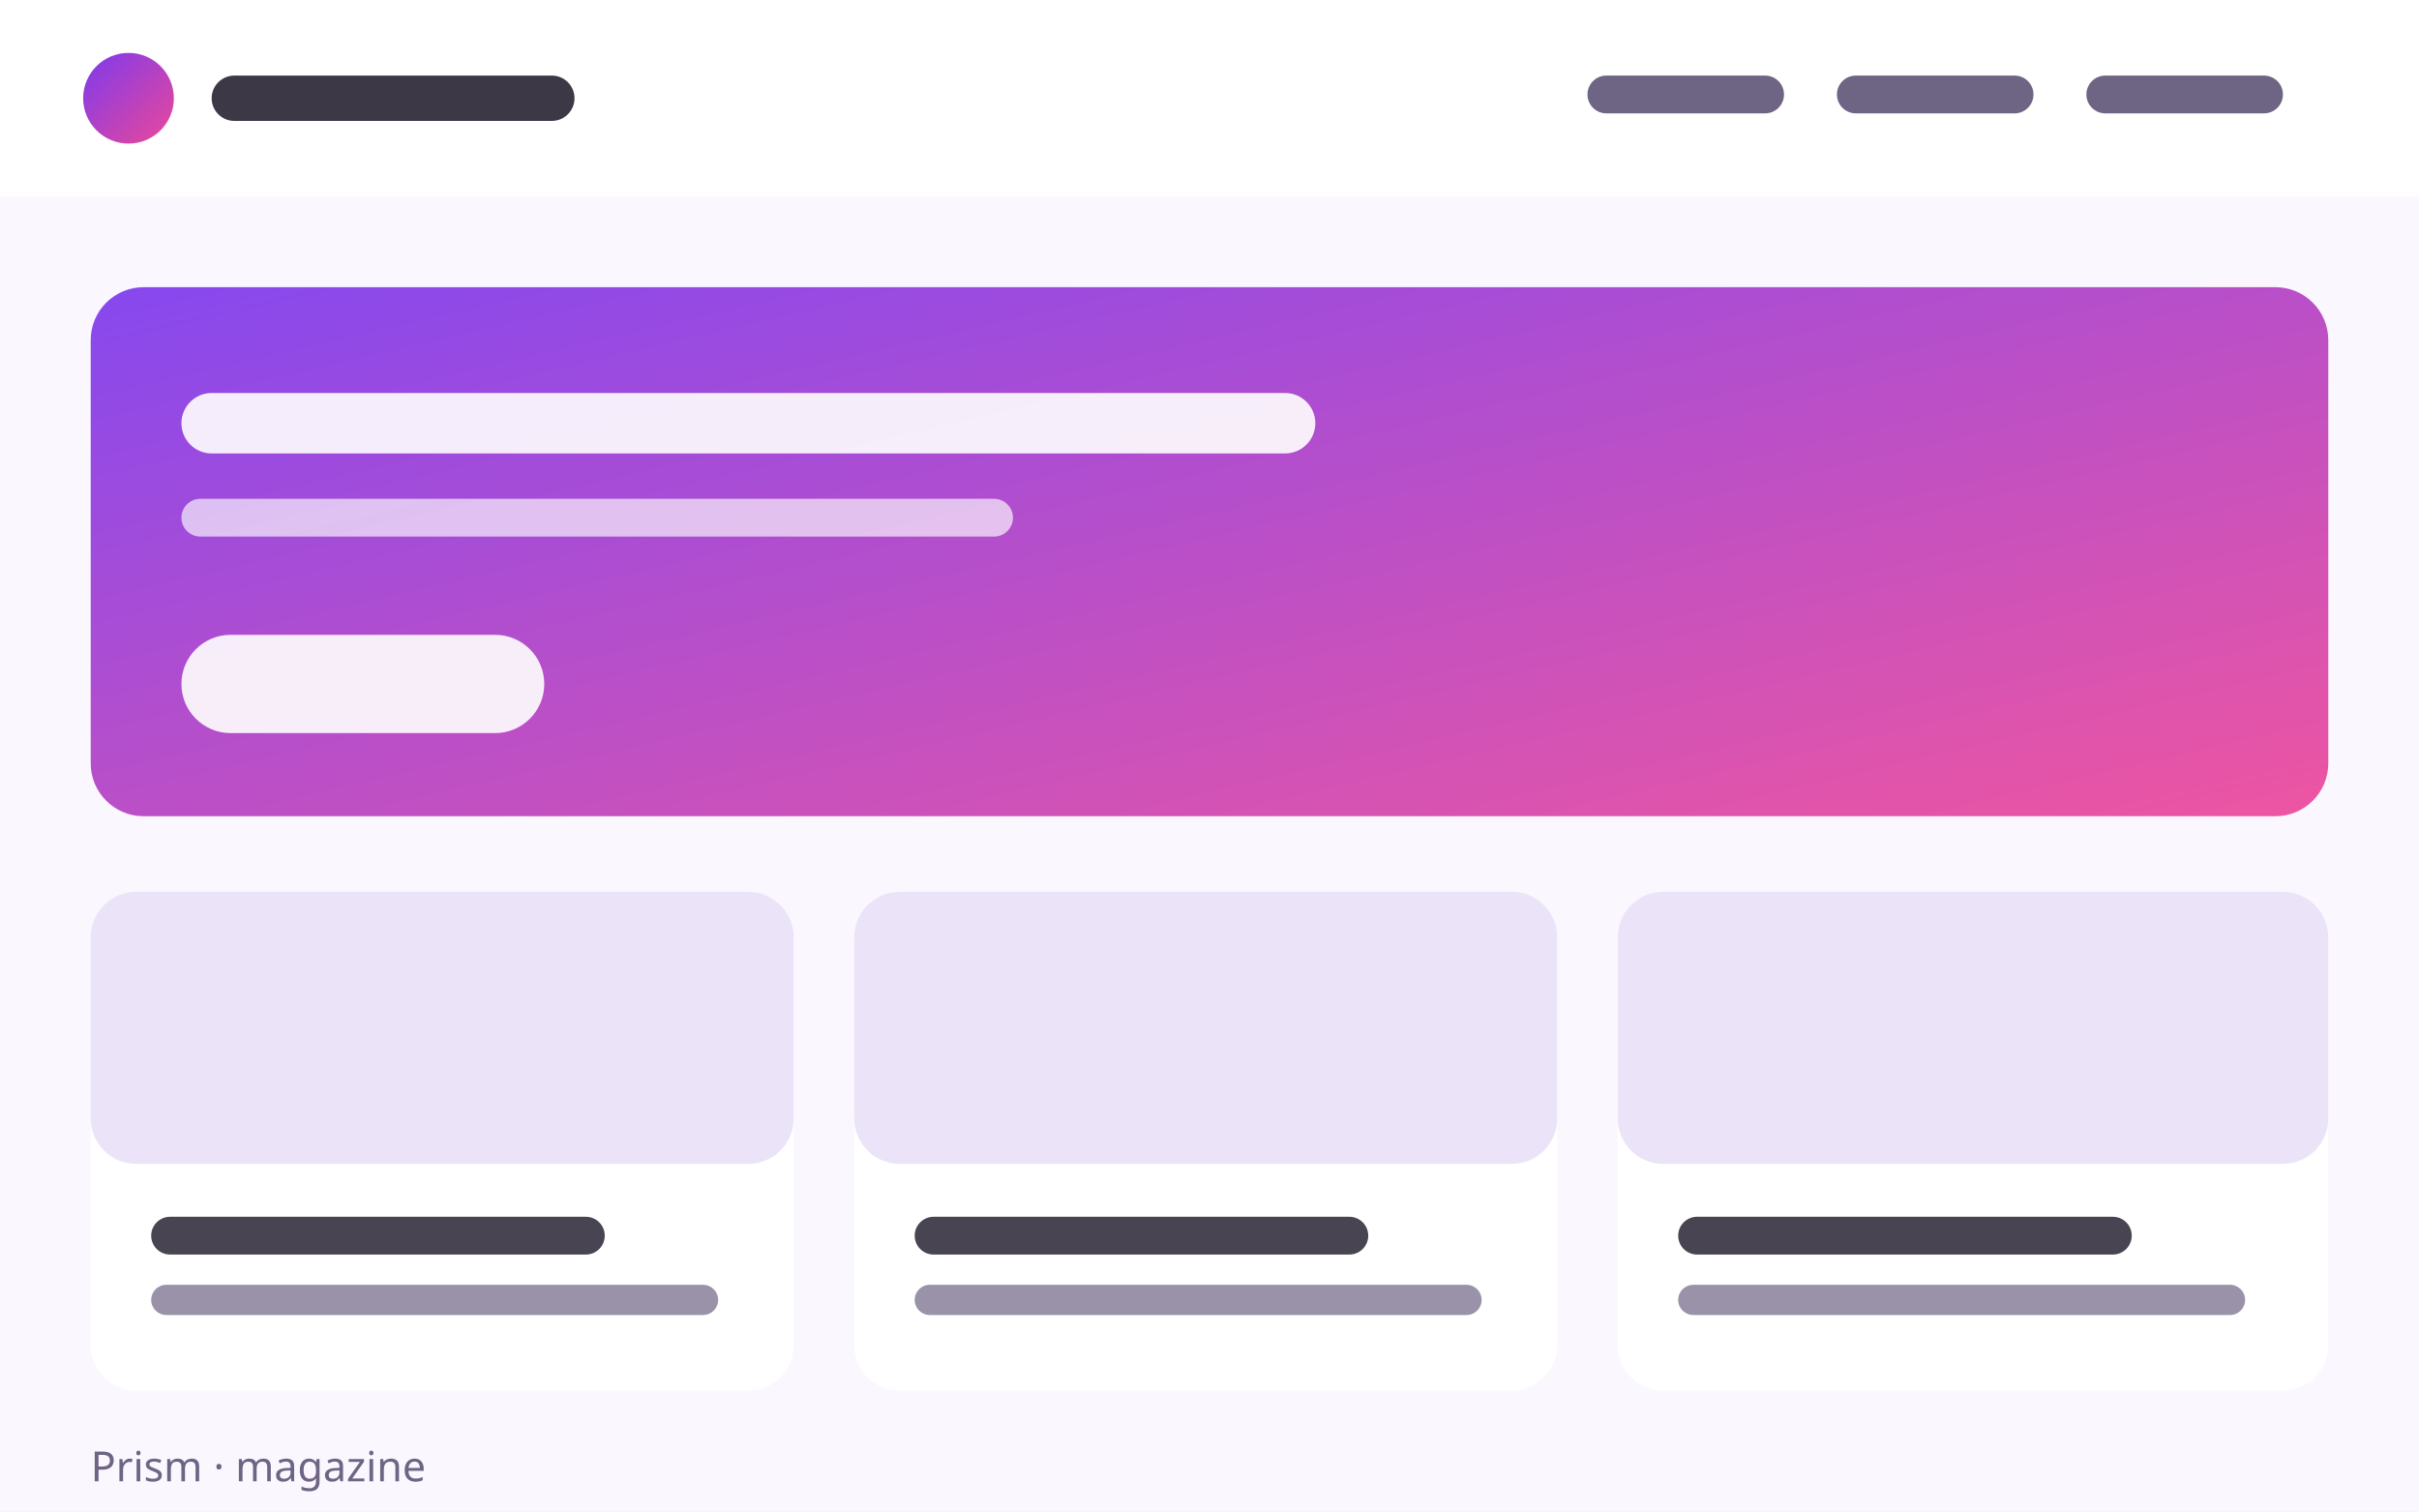
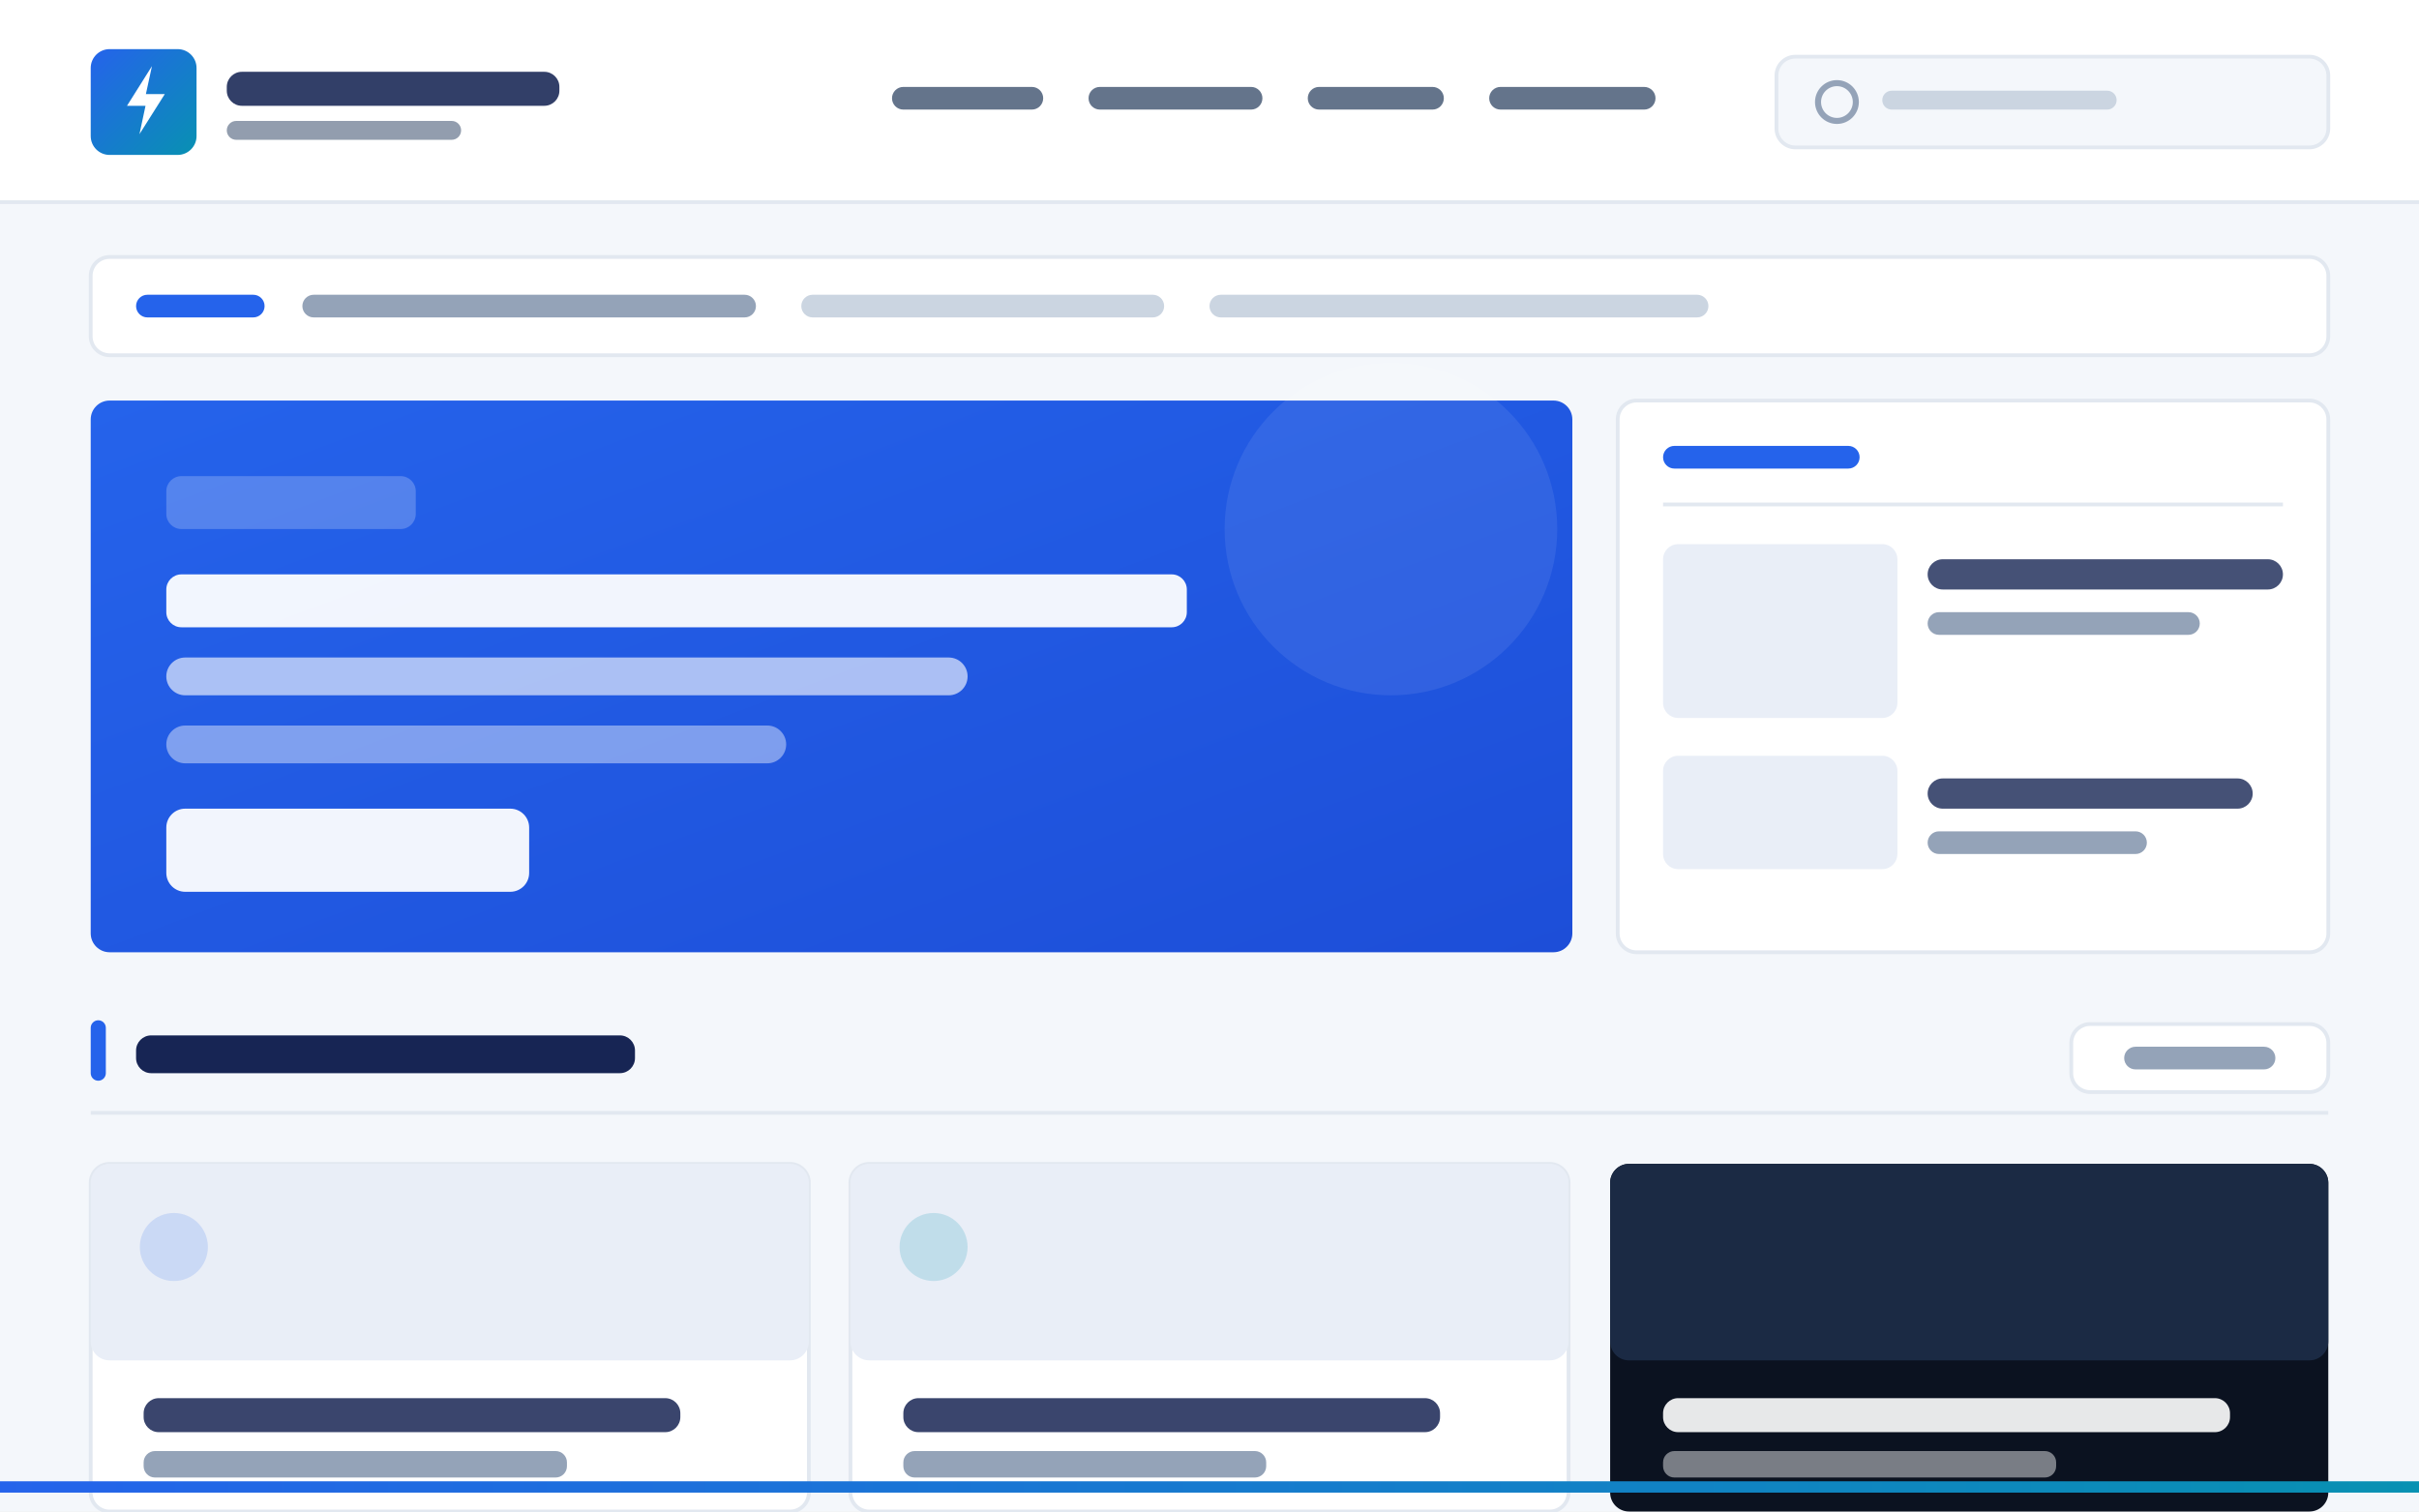
<svg xmlns="http://www.w3.org/2000/svg" viewBox="0 0 640 400" role="img" aria-label="Pratinjau tema Prism">
  <defs>
-     <linearGradient id="hero" x1="0" y1="0" x2="1" y2="1">
-       <stop offset="0" stop-color="#7c3aed" />
-       <stop offset="1" stop-color="#ec4899" />
+     <linearGradient id="amp-brand" x1="0" y1="0" x2="1" y2="1">
+       <stop offset="0" stop-color="#2563eb" />
+       <stop offset="1" stop-color="#0891b2" />
+     </linearGradient>
+     <linearGradient id="amp-hero" x1="0" y1="0" x2="1" y2="1">
+       <stop offset="0" stop-color="#2563eb" />
+       <stop offset="1" stop-color="#1d4ed8" />
+     </linearGradient>
+     <linearGradient id="amp-hairline" x1="0" y1="0" x2="1" y2="0">
+       <stop offset="0" stop-color="#2563eb" />
+       <stop offset="1" stop-color="#0891b2" />
    </linearGradient>
  </defs>
-   <rect width="640" height="400" fill="#faf7ff" />
-   <rect x="0" y="0" width="640" height="52" fill="#ffffff" />
-   <circle cx="34" cy="26" r="12" fill="url(#hero)" />
-   <rect x="56" y="20" width="96" height="12" rx="6" fill="#1b1526" opacity=".85" />
-   <rect x="420" y="20" width="52" height="10" rx="5" fill="#6e6483" />
-   <rect x="486" y="20" width="52" height="10" rx="5" fill="#6e6483" />
-   <rect x="552" y="20" width="52" height="10" rx="5" fill="#6e6483" />
-   <rect x="24" y="76" width="592" height="140" rx="14" fill="url(#hero)" opacity=".92" />
-   <rect x="48" y="104" width="300" height="16" rx="8" fill="#ffffff" opacity=".9" />
-   <rect x="48" y="132" width="220" height="10" rx="5" fill="#ffffff" opacity=".65" />
-   <rect x="48" y="168" width="96" height="26" rx="13" fill="#ffffff" opacity=".9" />
-   <rect x="24" y="236" width="186" height="132" rx="12" fill="#ffffff" />
-   <rect x="24" y="236" width="186" height="72" rx="12" fill="#ebe4f8" />
-   <rect x="40" y="322" width="120" height="10" rx="5" fill="#1b1526" opacity=".8" />
-   <rect x="40" y="340" width="150" height="8" rx="4" fill="#6e6483" opacity=".7" />
-   <rect x="226" y="236" width="186" height="132" rx="12" fill="#ffffff" />
-   <rect x="226" y="236" width="186" height="72" rx="12" fill="#ebe4f8" />
-   <rect x="242" y="322" width="120" height="10" rx="5" fill="#1b1526" opacity=".8" />
-   <rect x="242" y="340" width="150" height="8" rx="4" fill="#6e6483" opacity=".7" />
-   <rect x="428" y="236" width="188" height="132" rx="12" fill="#ffffff" />
-   <rect x="428" y="236" width="188" height="72" rx="12" fill="#ebe4f8" />
-   <rect x="444" y="322" width="120" height="10" rx="5" fill="#1b1526" opacity=".8" />
-   <rect x="444" y="340" width="150" height="8" rx="4" fill="#6e6483" opacity=".7" />
-   <text x="24" y="392" font-family="system-ui, sans-serif" font-size="11" fill="#6e6483">Prism · magazine</text>
+   <rect width="640" height="400" fill="#f4f7fb" />
+   <rect x="0" y="0" width="640" height="54" fill="#ffffff" />
+   <rect x="0" y="53" width="640" height="1" fill="#e2e8f0" />
+   <rect x="24" y="13" width="28" height="28" rx="5" fill="url(#amp-brand)" />
+   <path d="M40.2 17.5 33.6 28h4.9l-1.6 7.5 6.7-10.6h-5z" fill="#ffffff" />
+   <rect x="60" y="19" width="88" height="9" rx="4" fill="#172554" opacity=".88" />
+   <rect x="60" y="32" width="62" height="5" rx="2.5" fill="#64748b" opacity=".7" />
+   <rect x="236" y="23" width="40" height="6" rx="3" fill="#64748b" />
+   <rect x="288" y="23" width="46" height="6" rx="3" fill="#64748b" />
+   <rect x="346" y="23" width="36" height="6" rx="3" fill="#64748b" />
+   <rect x="394" y="23" width="44" height="6" rx="3" fill="#64748b" />
+   <rect x="470" y="15" width="146" height="24" rx="5" fill="#f4f7fb" stroke="#e2e8f0" />
+   <circle cx="486" cy="27" r="5" fill="none" stroke="#94a3b8" stroke-width="1.6" />
+   <rect x="498" y="24" width="62" height="5" rx="2.5" fill="#cbd5e1" />
+   <rect x="24" y="68" width="592" height="26" rx="5" fill="#ffffff" stroke="#e2e8f0" />
+   <rect x="36" y="78" width="34" height="6" rx="3" fill="#2563eb" />
+   <rect x="80" y="78" width="120" height="6" rx="3" fill="#94a3b8" />
+   <rect x="212" y="78" width="96" height="6" rx="3" fill="#cbd5e1" />
+   <rect x="320" y="78" width="132" height="6" rx="3" fill="#cbd5e1" />
+   <rect x="24" y="106" width="392" height="146" rx="5" fill="url(#amp-hero)" />
+   <circle cx="368" cy="140" r="44" fill="#ffffff" opacity=".08" />
+   <rect x="44" y="126" width="66" height="14" rx="4" fill="#ffffff" opacity=".22" />
+   <rect x="44" y="152" width="270" height="14" rx="4" fill="#ffffff" opacity=".94" />
+   <rect x="44" y="174" width="212" height="10" rx="5" fill="#ffffff" opacity=".62" />
+   <rect x="44" y="192" width="164" height="10" rx="5" fill="#ffffff" opacity=".42" />
+   <rect x="44" y="214" width="96" height="22" rx="5" fill="#ffffff" opacity=".94" />
+   <rect x="428" y="106" width="188" height="146" rx="5" fill="#ffffff" stroke="#e2e8f0" />
+   <rect x="440" y="118" width="52" height="6" rx="3" fill="#2563eb" />
+   <rect x="440" y="133" width="164" height="1" fill="#e2e8f0" />
+   <rect x="440" y="144" width="62" height="46" rx="4" fill="#e9eef7" />
+   <rect x="510" y="148" width="94" height="8" rx="4" fill="#172554" opacity=".8" />
+   <rect x="510" y="162" width="72" height="6" rx="3" fill="#94a3b8" />
+   <rect x="440" y="200" width="62" height="30" rx="4" fill="#e9eef7" />
+   <rect x="510" y="206" width="86" height="8" rx="4" fill="#172554" opacity=".8" />
+   <rect x="510" y="220" width="58" height="6" rx="3" fill="#94a3b8" />
+   <rect x="24" y="270" width="4" height="16" rx="2" fill="#2563eb" />
+   <rect x="36" y="274" width="132" height="10" rx="4" fill="#172554" />
+   <rect x="548" y="271" width="68" height="18" rx="5" fill="#ffffff" stroke="#e2e8f0" />
+   <rect x="562" y="277" width="40" height="6" rx="3" fill="#94a3b8" />
+   <rect x="24" y="294" width="592" height="1" fill="#e2e8f0" />
+   <g>
+     <rect x="24" y="308" width="190" height="92" rx="5" fill="#ffffff" stroke="#e2e8f0" />
+     <rect x="24" y="308" width="190" height="52" rx="5" fill="#e9eef7" />
+     <circle cx="46" cy="330" r="9" fill="#2563eb" opacity=".16" />
+     <rect x="38" y="370" width="142" height="9" rx="4" fill="#172554" opacity=".85" />
+     <rect x="38" y="384" width="112" height="7" rx="3" fill="#94a3b8" />
+   </g>
+   <g>
+     <rect x="225" y="308" width="190" height="92" rx="5" fill="#ffffff" stroke="#e2e8f0" />
+     <rect x="225" y="308" width="190" height="52" rx="5" fill="#e9eef7" />
+     <circle cx="247" cy="330" r="9" fill="#0891b2" opacity=".18" />
+     <rect x="239" y="370" width="142" height="9" rx="4" fill="#172554" opacity=".85" />
+     <rect x="239" y="384" width="96" height="7" rx="3" fill="#94a3b8" />
+   </g>
+   <g>
+     <rect x="426" y="308" width="190" height="92" rx="5" fill="#0b1220" />
+     <rect x="426" y="308" width="190" height="52" rx="5" fill="#1b2a44" />
+     <rect x="440" y="370" width="150" height="9" rx="4" fill="#ffffff" opacity=".9" />
+     <rect x="440" y="384" width="104" height="7" rx="3" fill="#ffffff" opacity=".45" />
+   </g>
+   <rect x="0" y="392" width="640" height="3" fill="url(#amp-hairline)" />
</svg>
